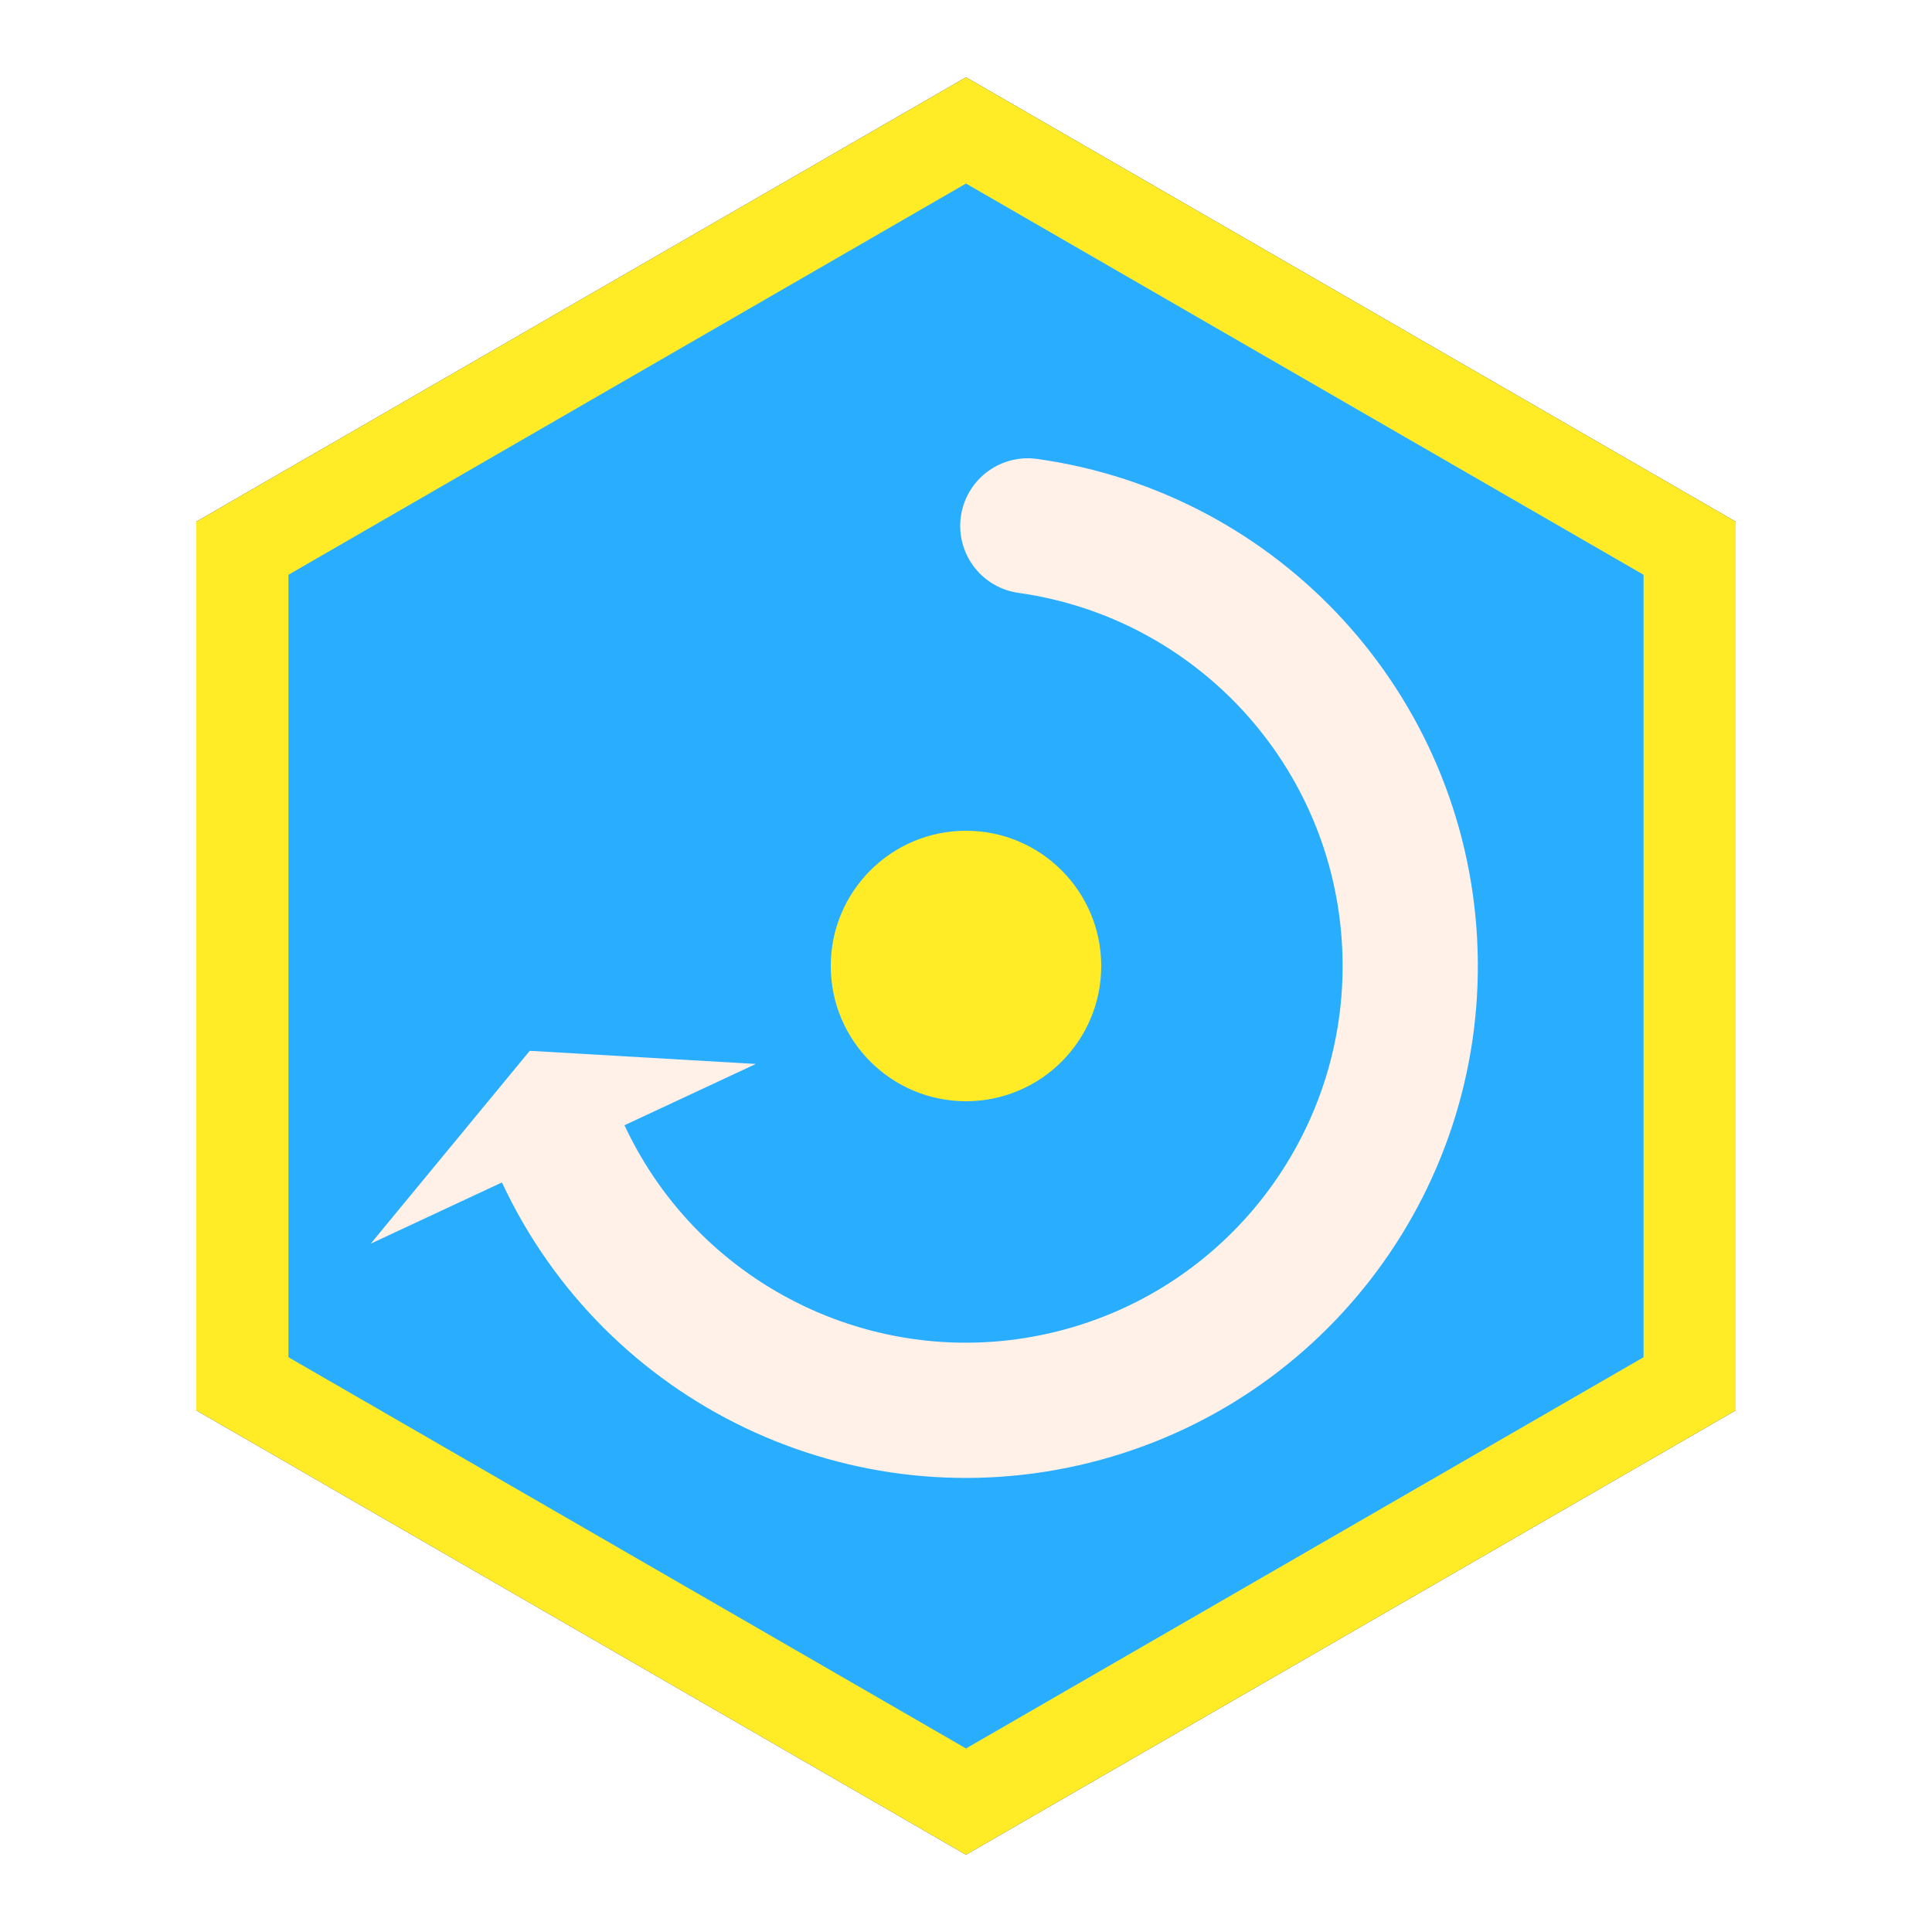
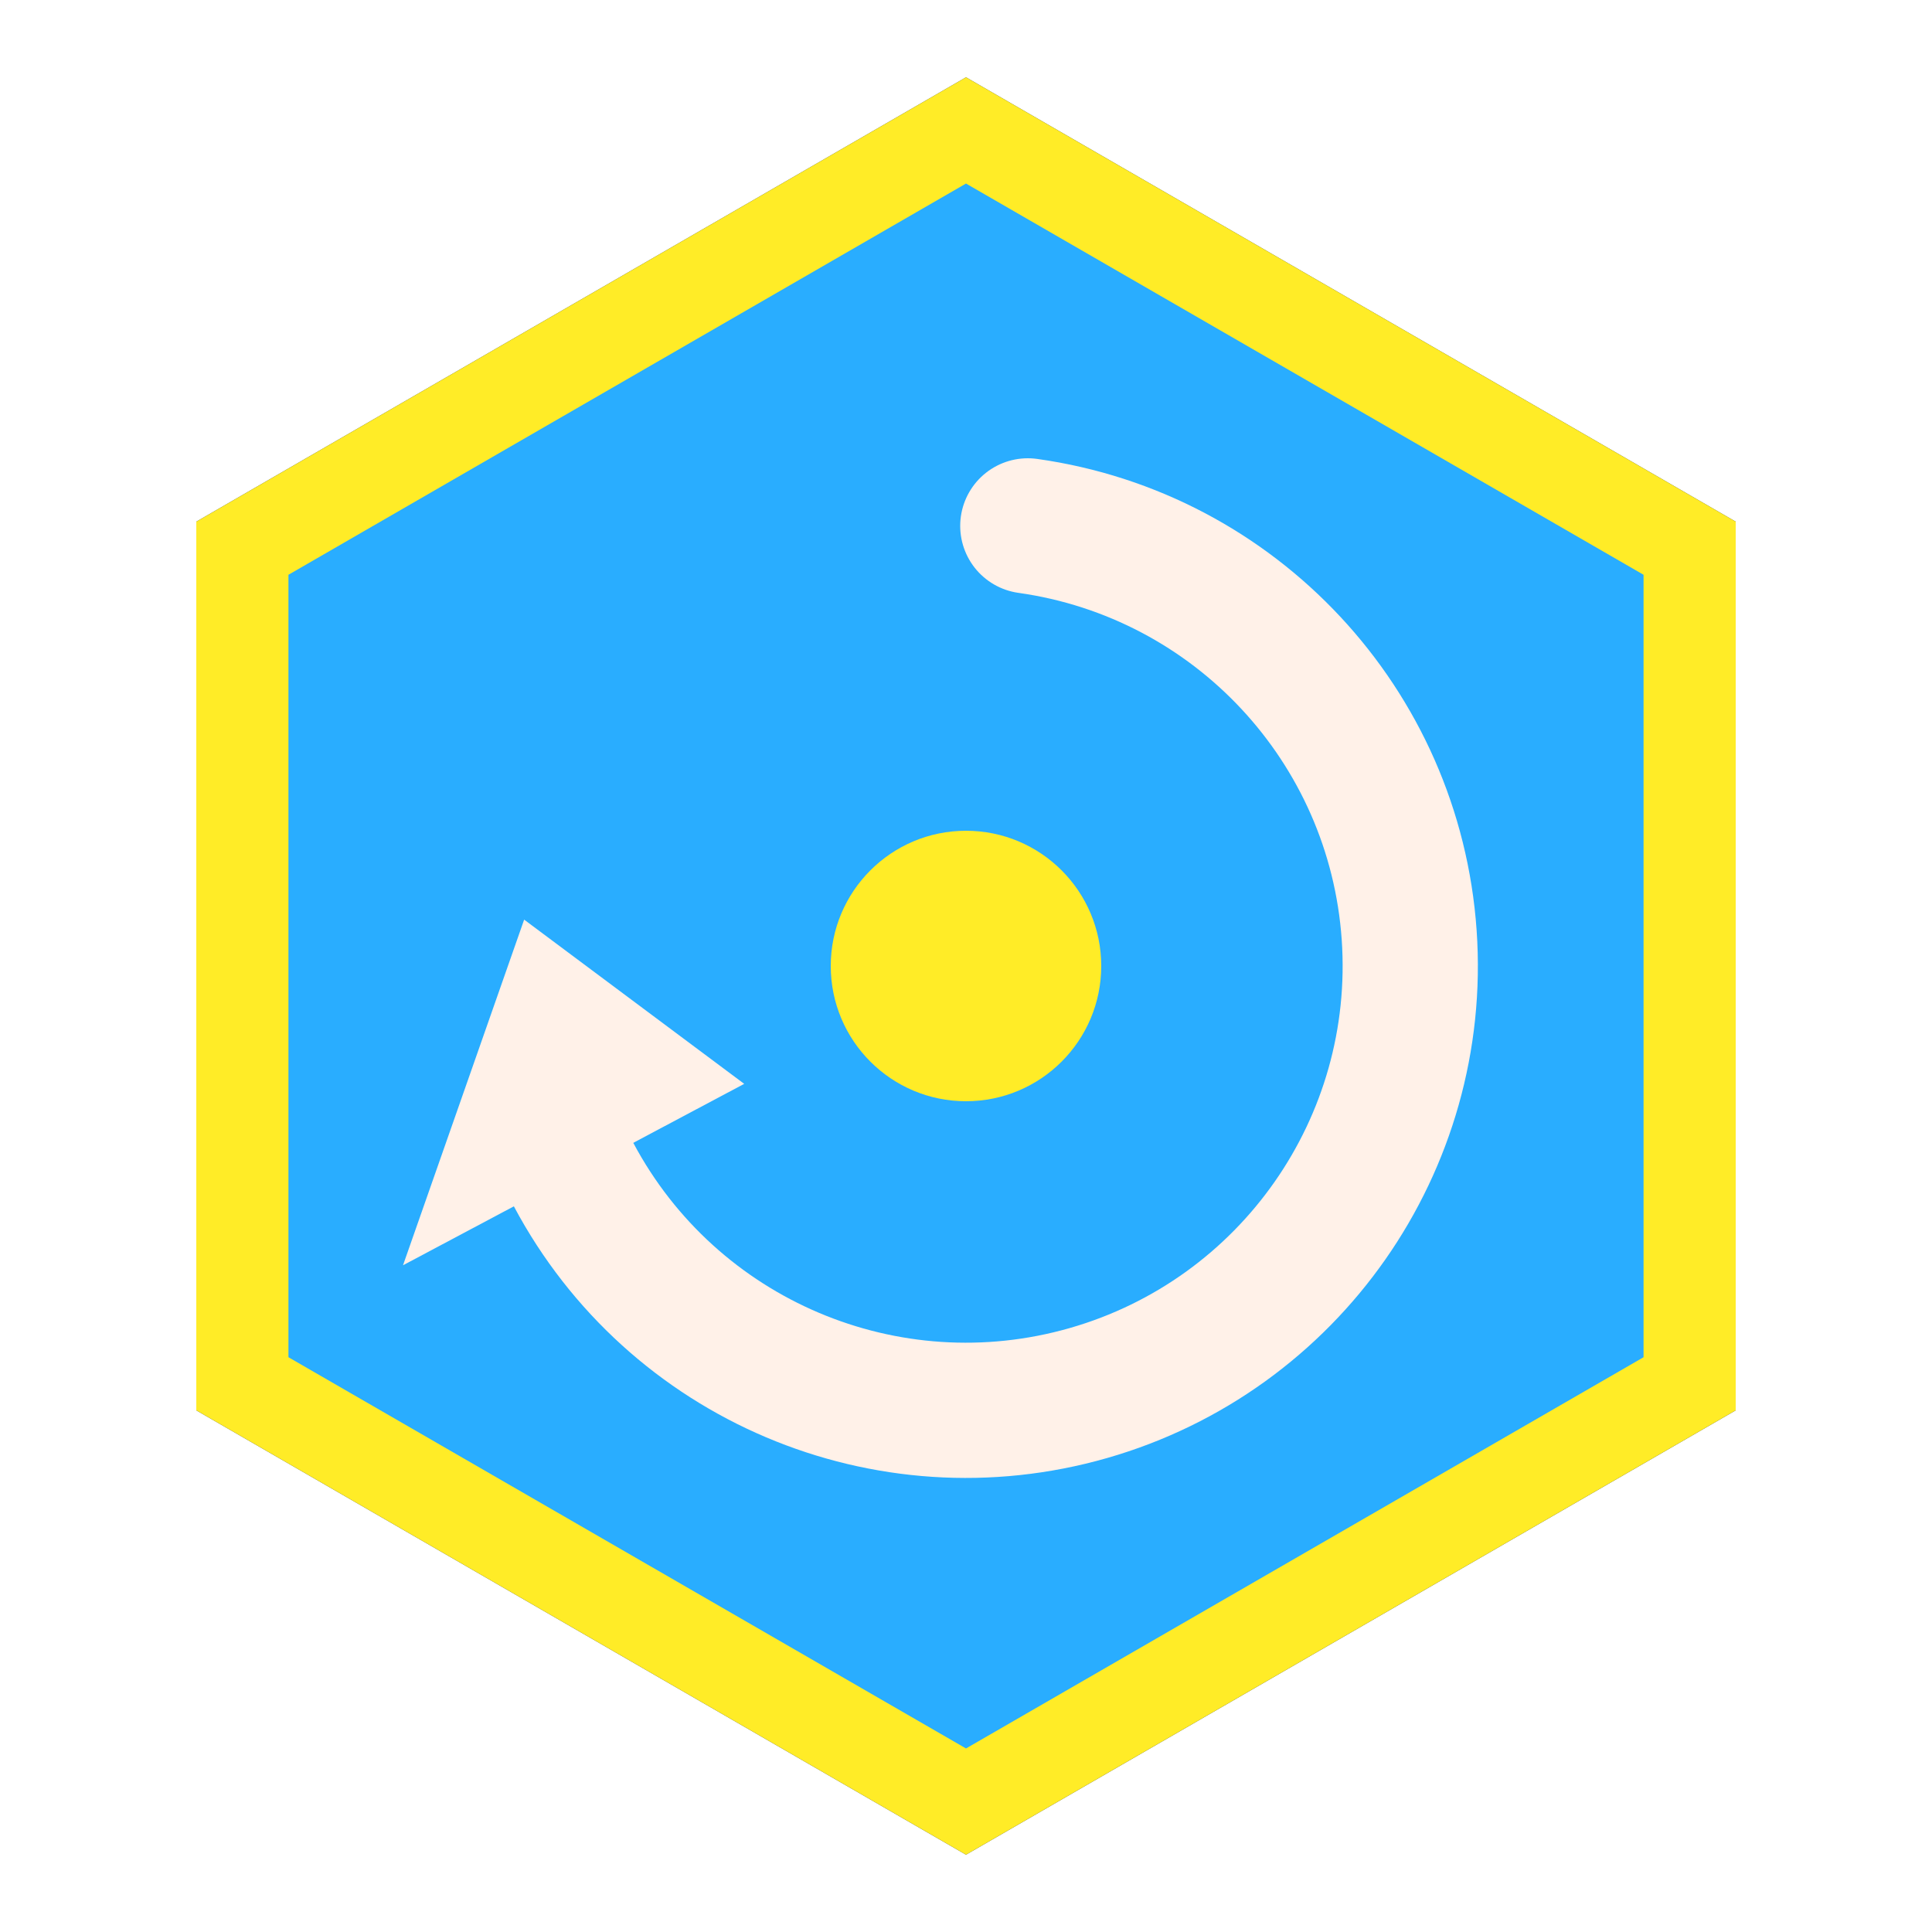
<svg xmlns="http://www.w3.org/2000/svg" viewBox="0 0 100 100">
  <polygon points="50,4 89.84,27 89.84,73 50,96 10.16,73 10.16,27" fill="#1D2B53" />
  <polygon points="50,4 89.84,27 89.84,73 50,96 10.16,73 10.16,27" fill="#FFEC27" />
  <polygon points="50,9.5 85.07,29.75 85.07,70.25 50,90.5 14.93,70.25 14.93,29.75" fill="#29ADFF" />
-   <path d="M53.2,27.22 A23,23 0 1,1 29.15,59.72" fill="none" stroke="#FFF1E8" stroke-width="7" stroke-linecap="round" />
-   <path d="M19.19,64.37 L27.42,54.39 L39.12,55.07 Z" fill="#FFF1E8" />
+   <path d="M53.2,27.22 A23,23 0 1,1 29.69,60.8" fill="none" stroke="#FFF1E8" stroke-width="7" stroke-linecap="round" />
+   <path d="M20.86,65.49 L27.13,47.6 L38.52,56.1 Z" fill="#FFF1E8" />
  <circle cx="50" cy="50" r="7" fill="#FFEC27" />
</svg>
